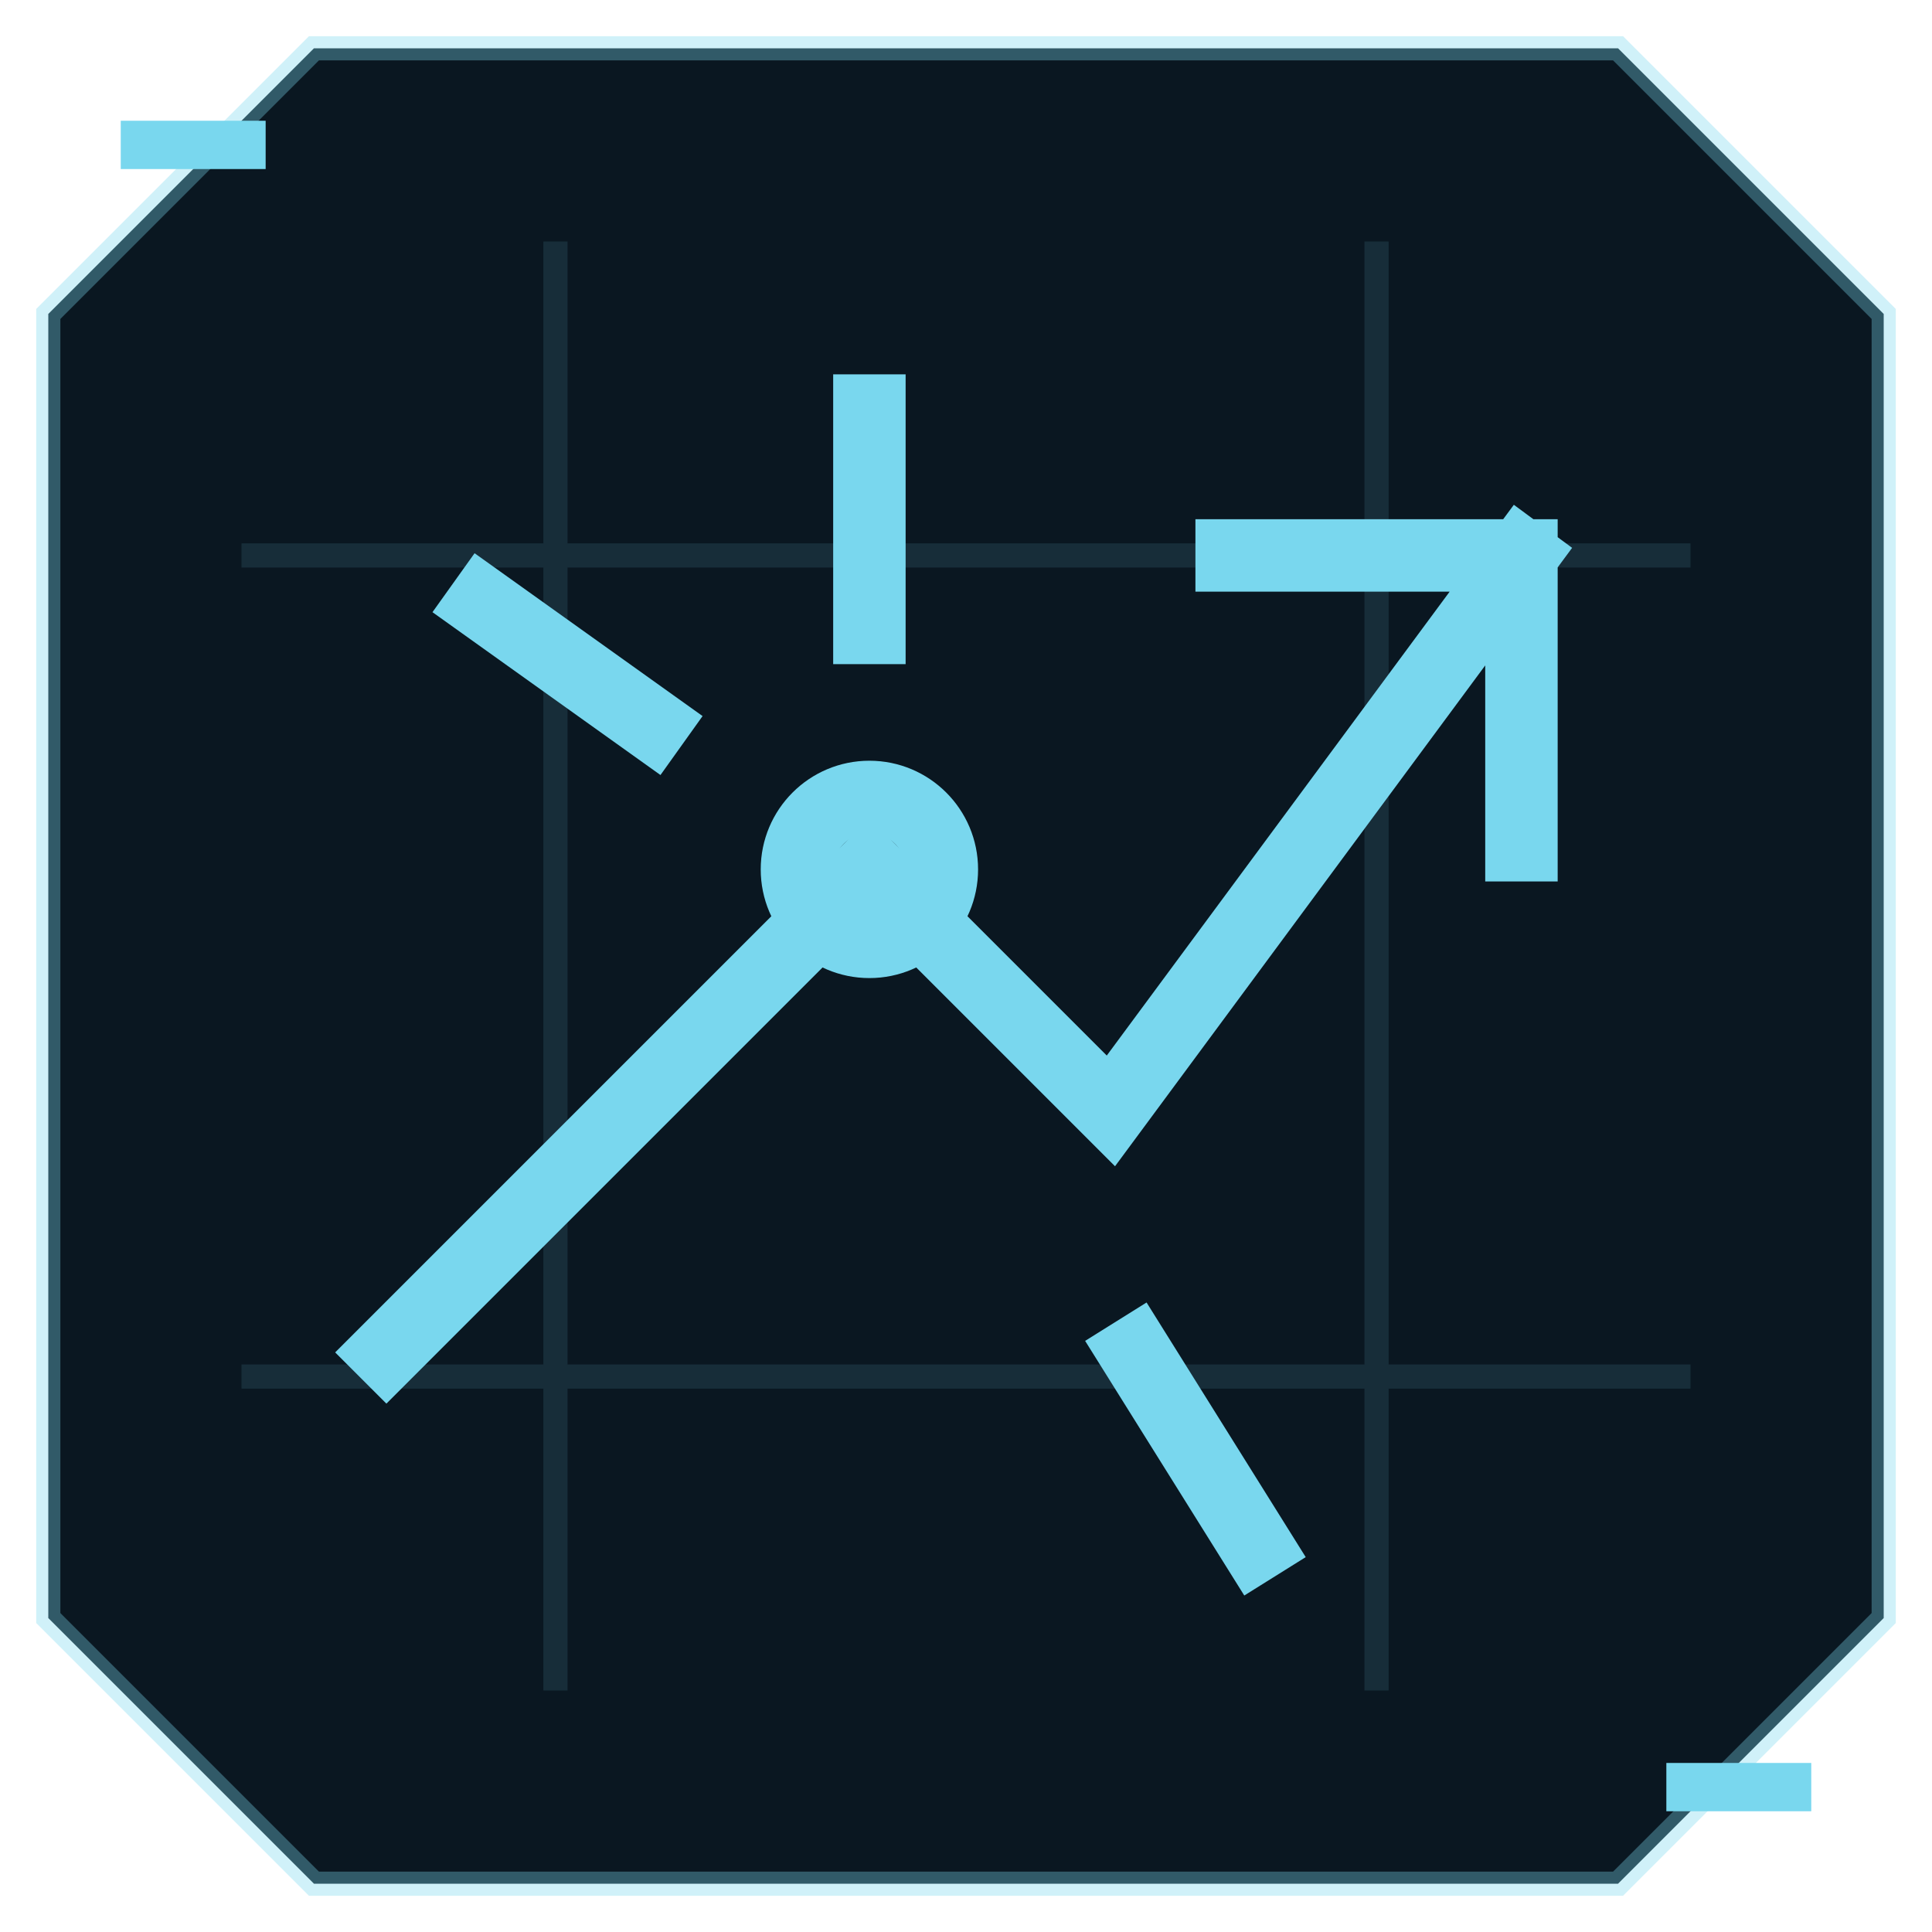
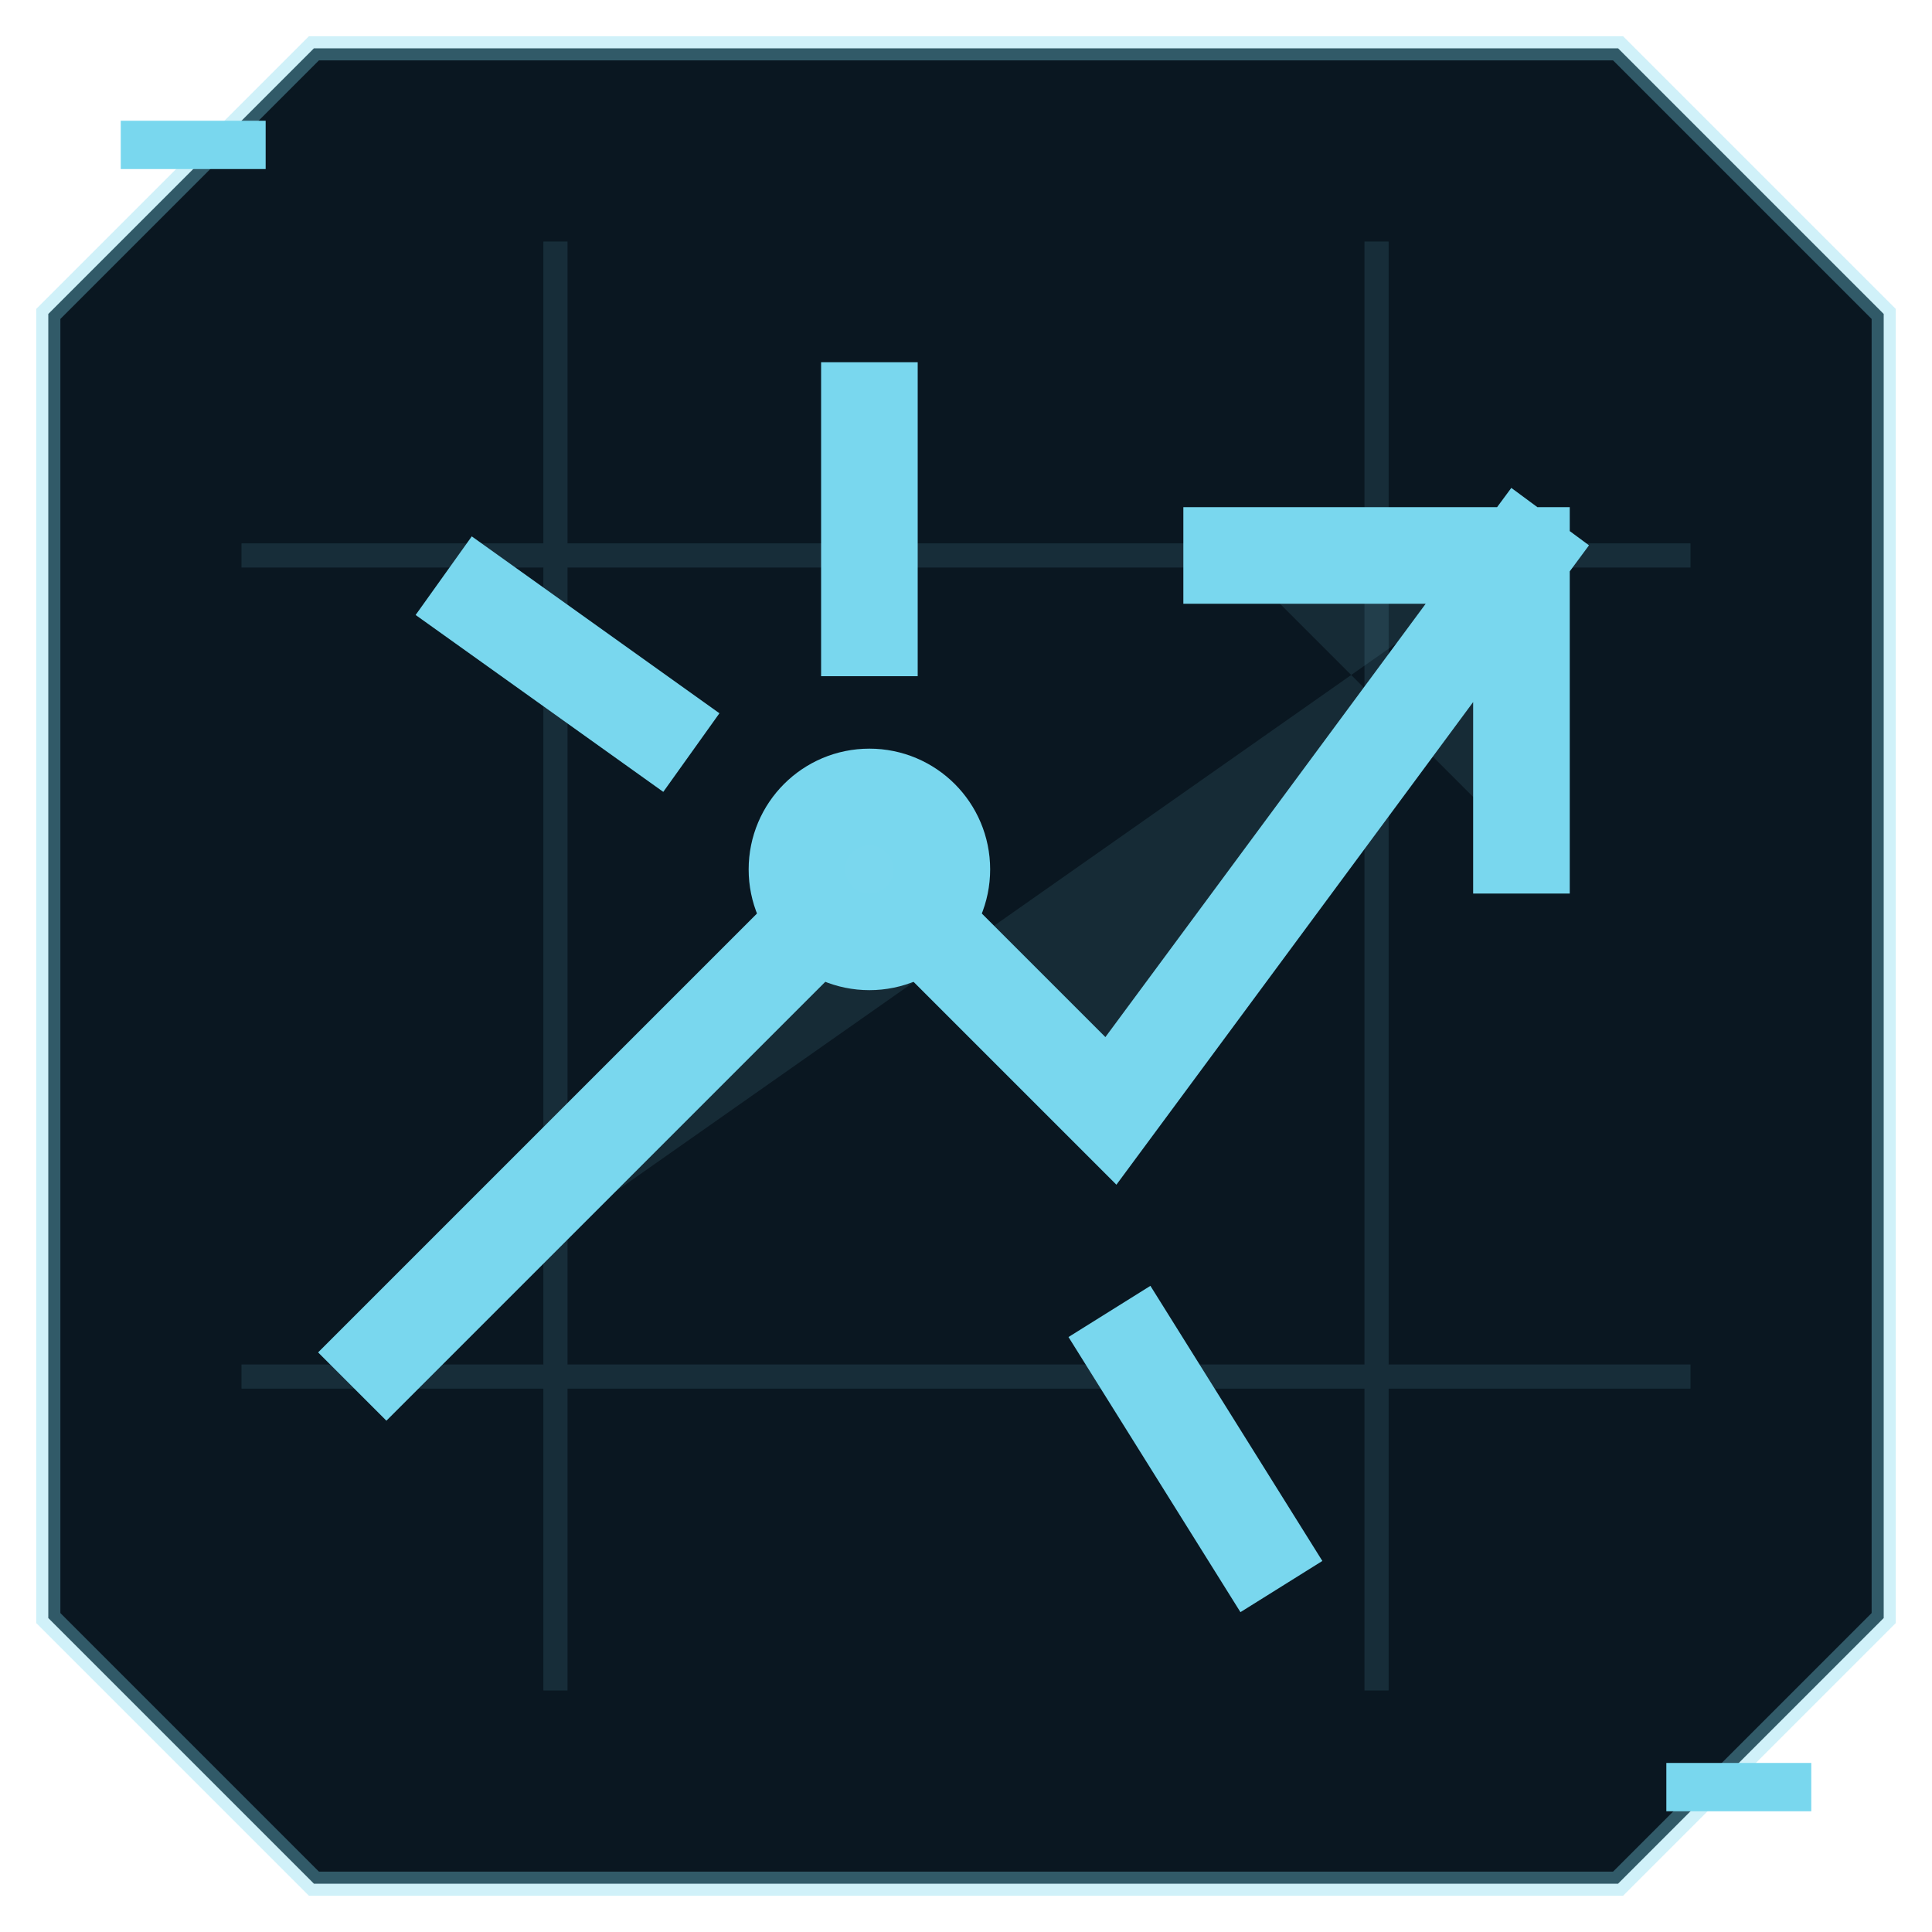
<svg xmlns="http://www.w3.org/2000/svg" width="80" height="80" viewBox="0 0 80 80">
  <path fill="#0a1721" stroke="#79d7ee" stroke-opacity=".35" d="M13 2h54l11 11v54L67 78H13L2 67V13z" />
  <path fill="none" stroke="#79d7ee" stroke-opacity=".12" d="M10 23h60M10 57h60M23 10v60M57 10v60" />
-   <g transform="translate(8 8)" stroke="#79d7ee" fill="none" stroke-width="3" stroke-linecap="square" stroke-linejoin="miter">
+   <g transform="translate(8 8)" stroke="#79d7ee" fill="#83d8f31a" stroke-width="4" stroke-linecap="square" stroke-linejoin="miter">
    <path d="M8 48l20-20 10 10 17-23M43 15h12v12M28 18V9m-9 13-7-5M39 48l5 8" />
    <circle cx="28" cy="28" r="3" />
  </g>
  <path fill="#79d7ee" d="M5 5h6v2H5zm64 68h6v2h-6z" />
</svg>
